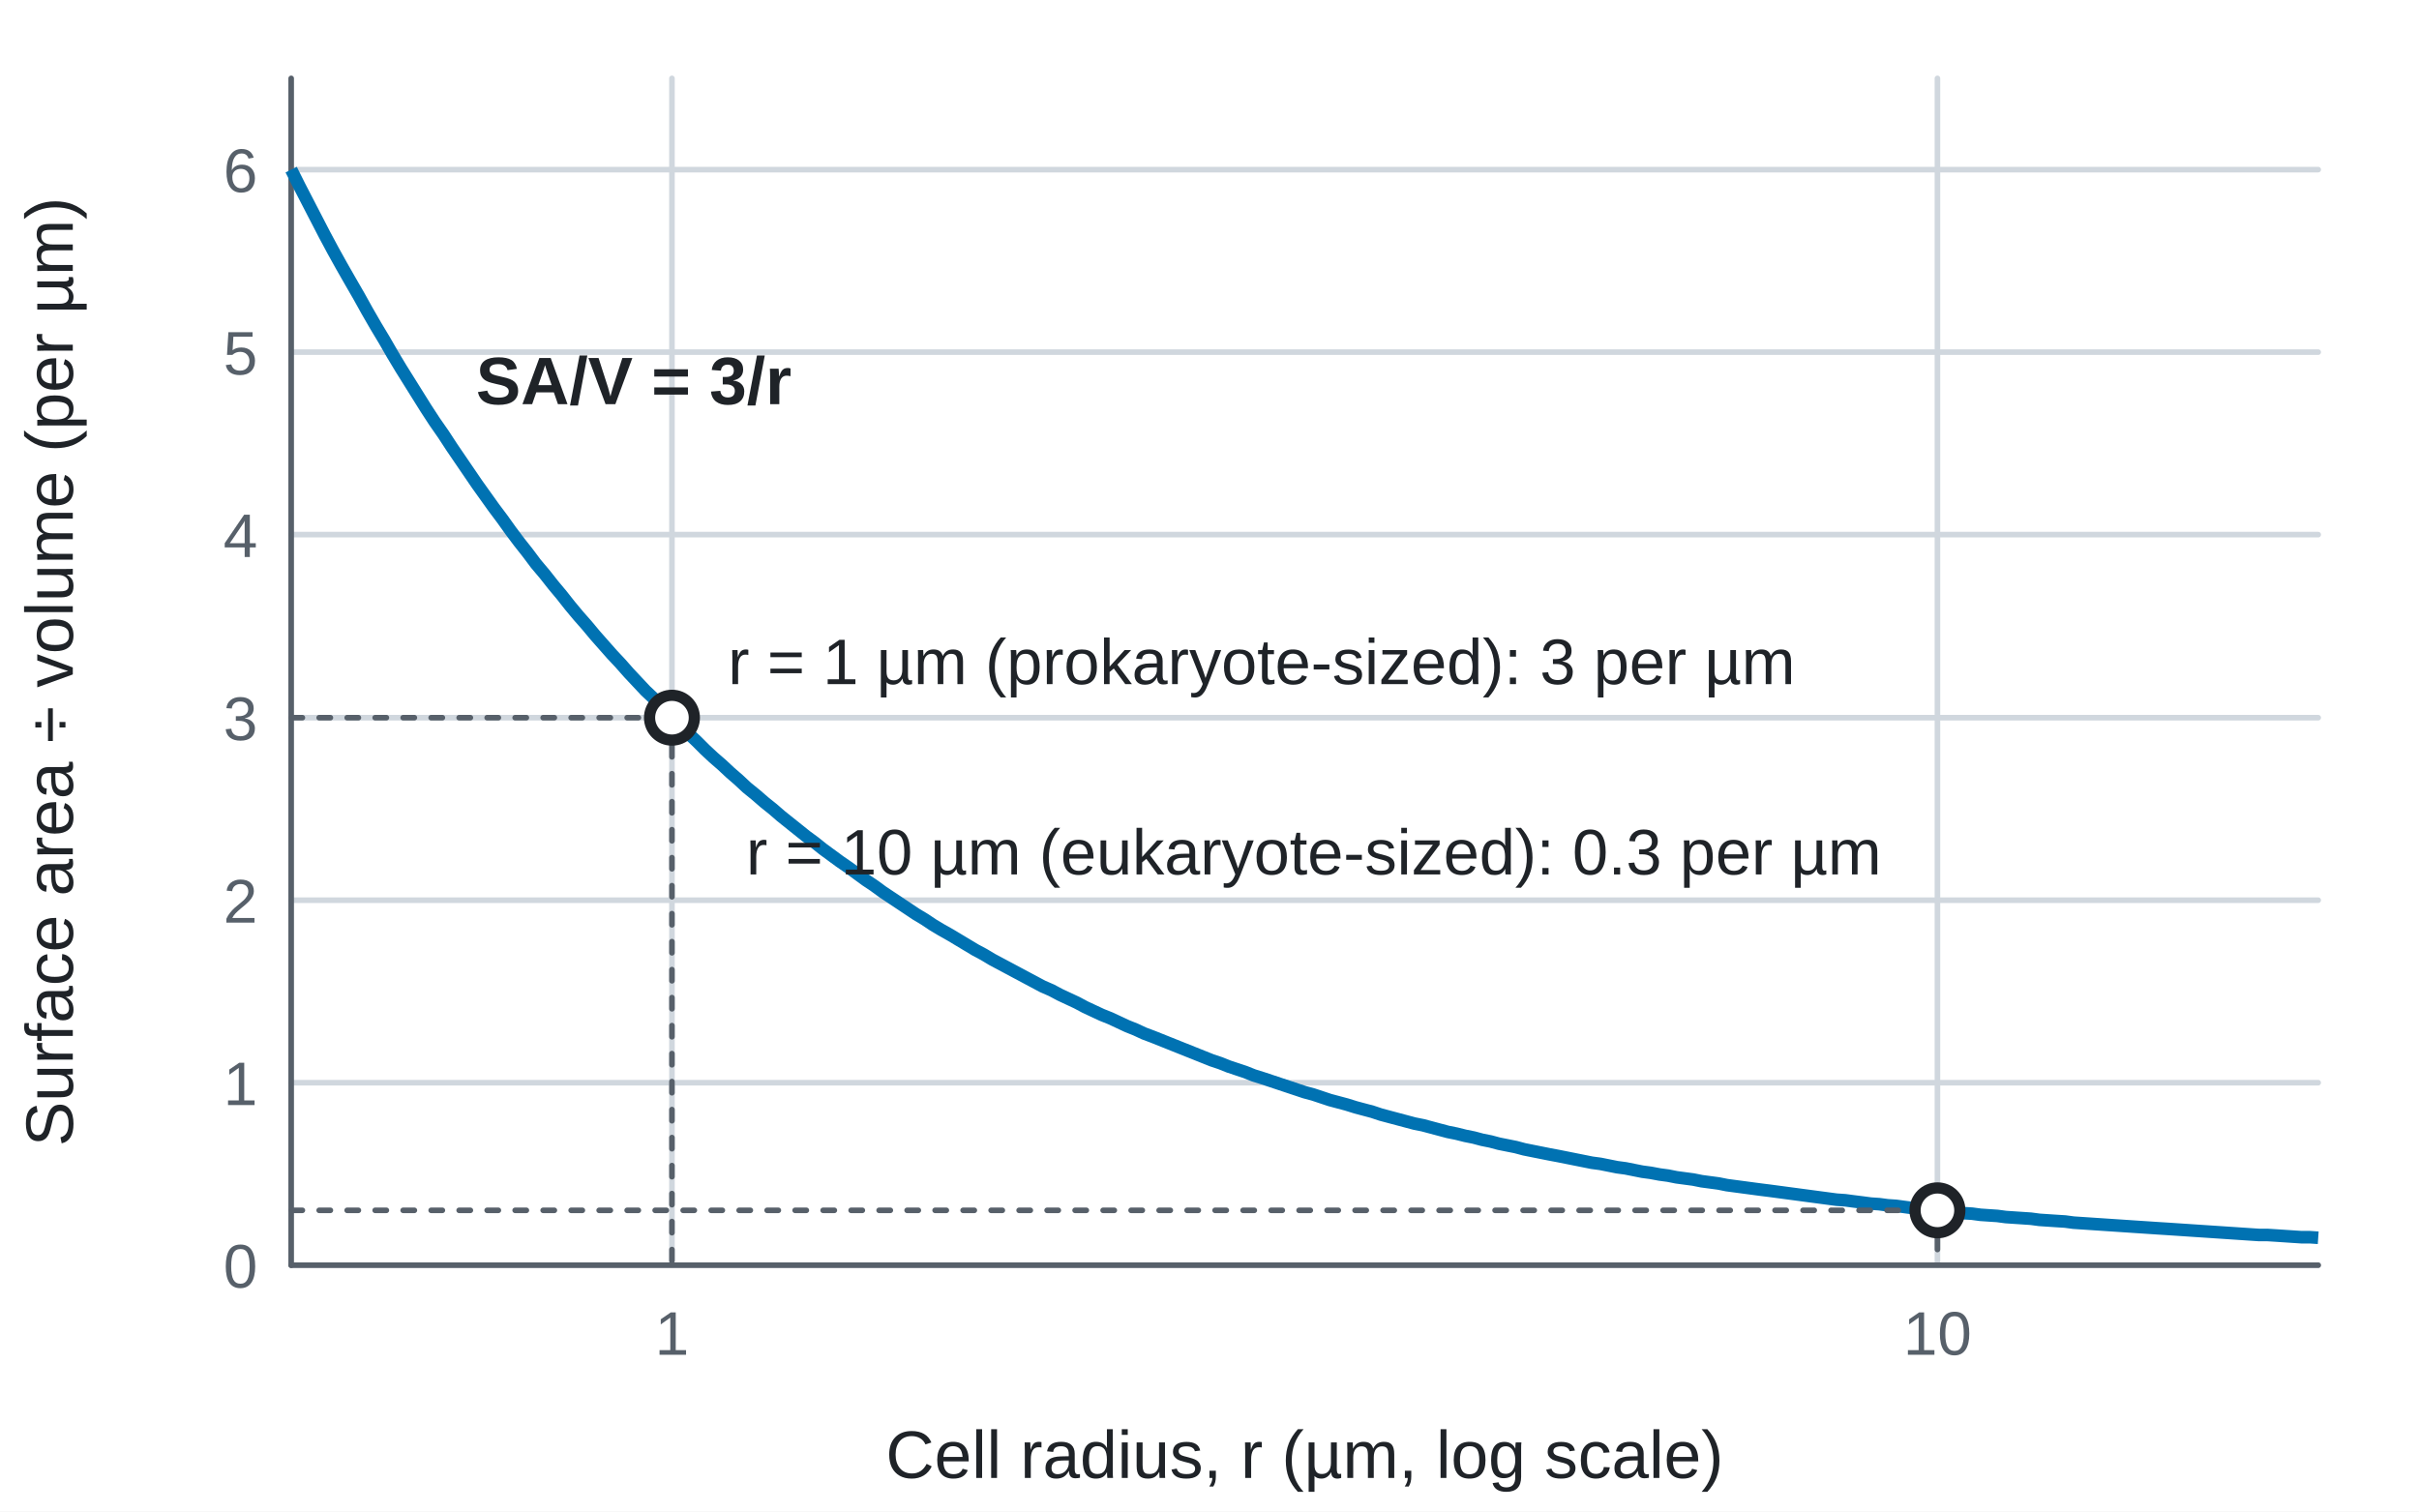
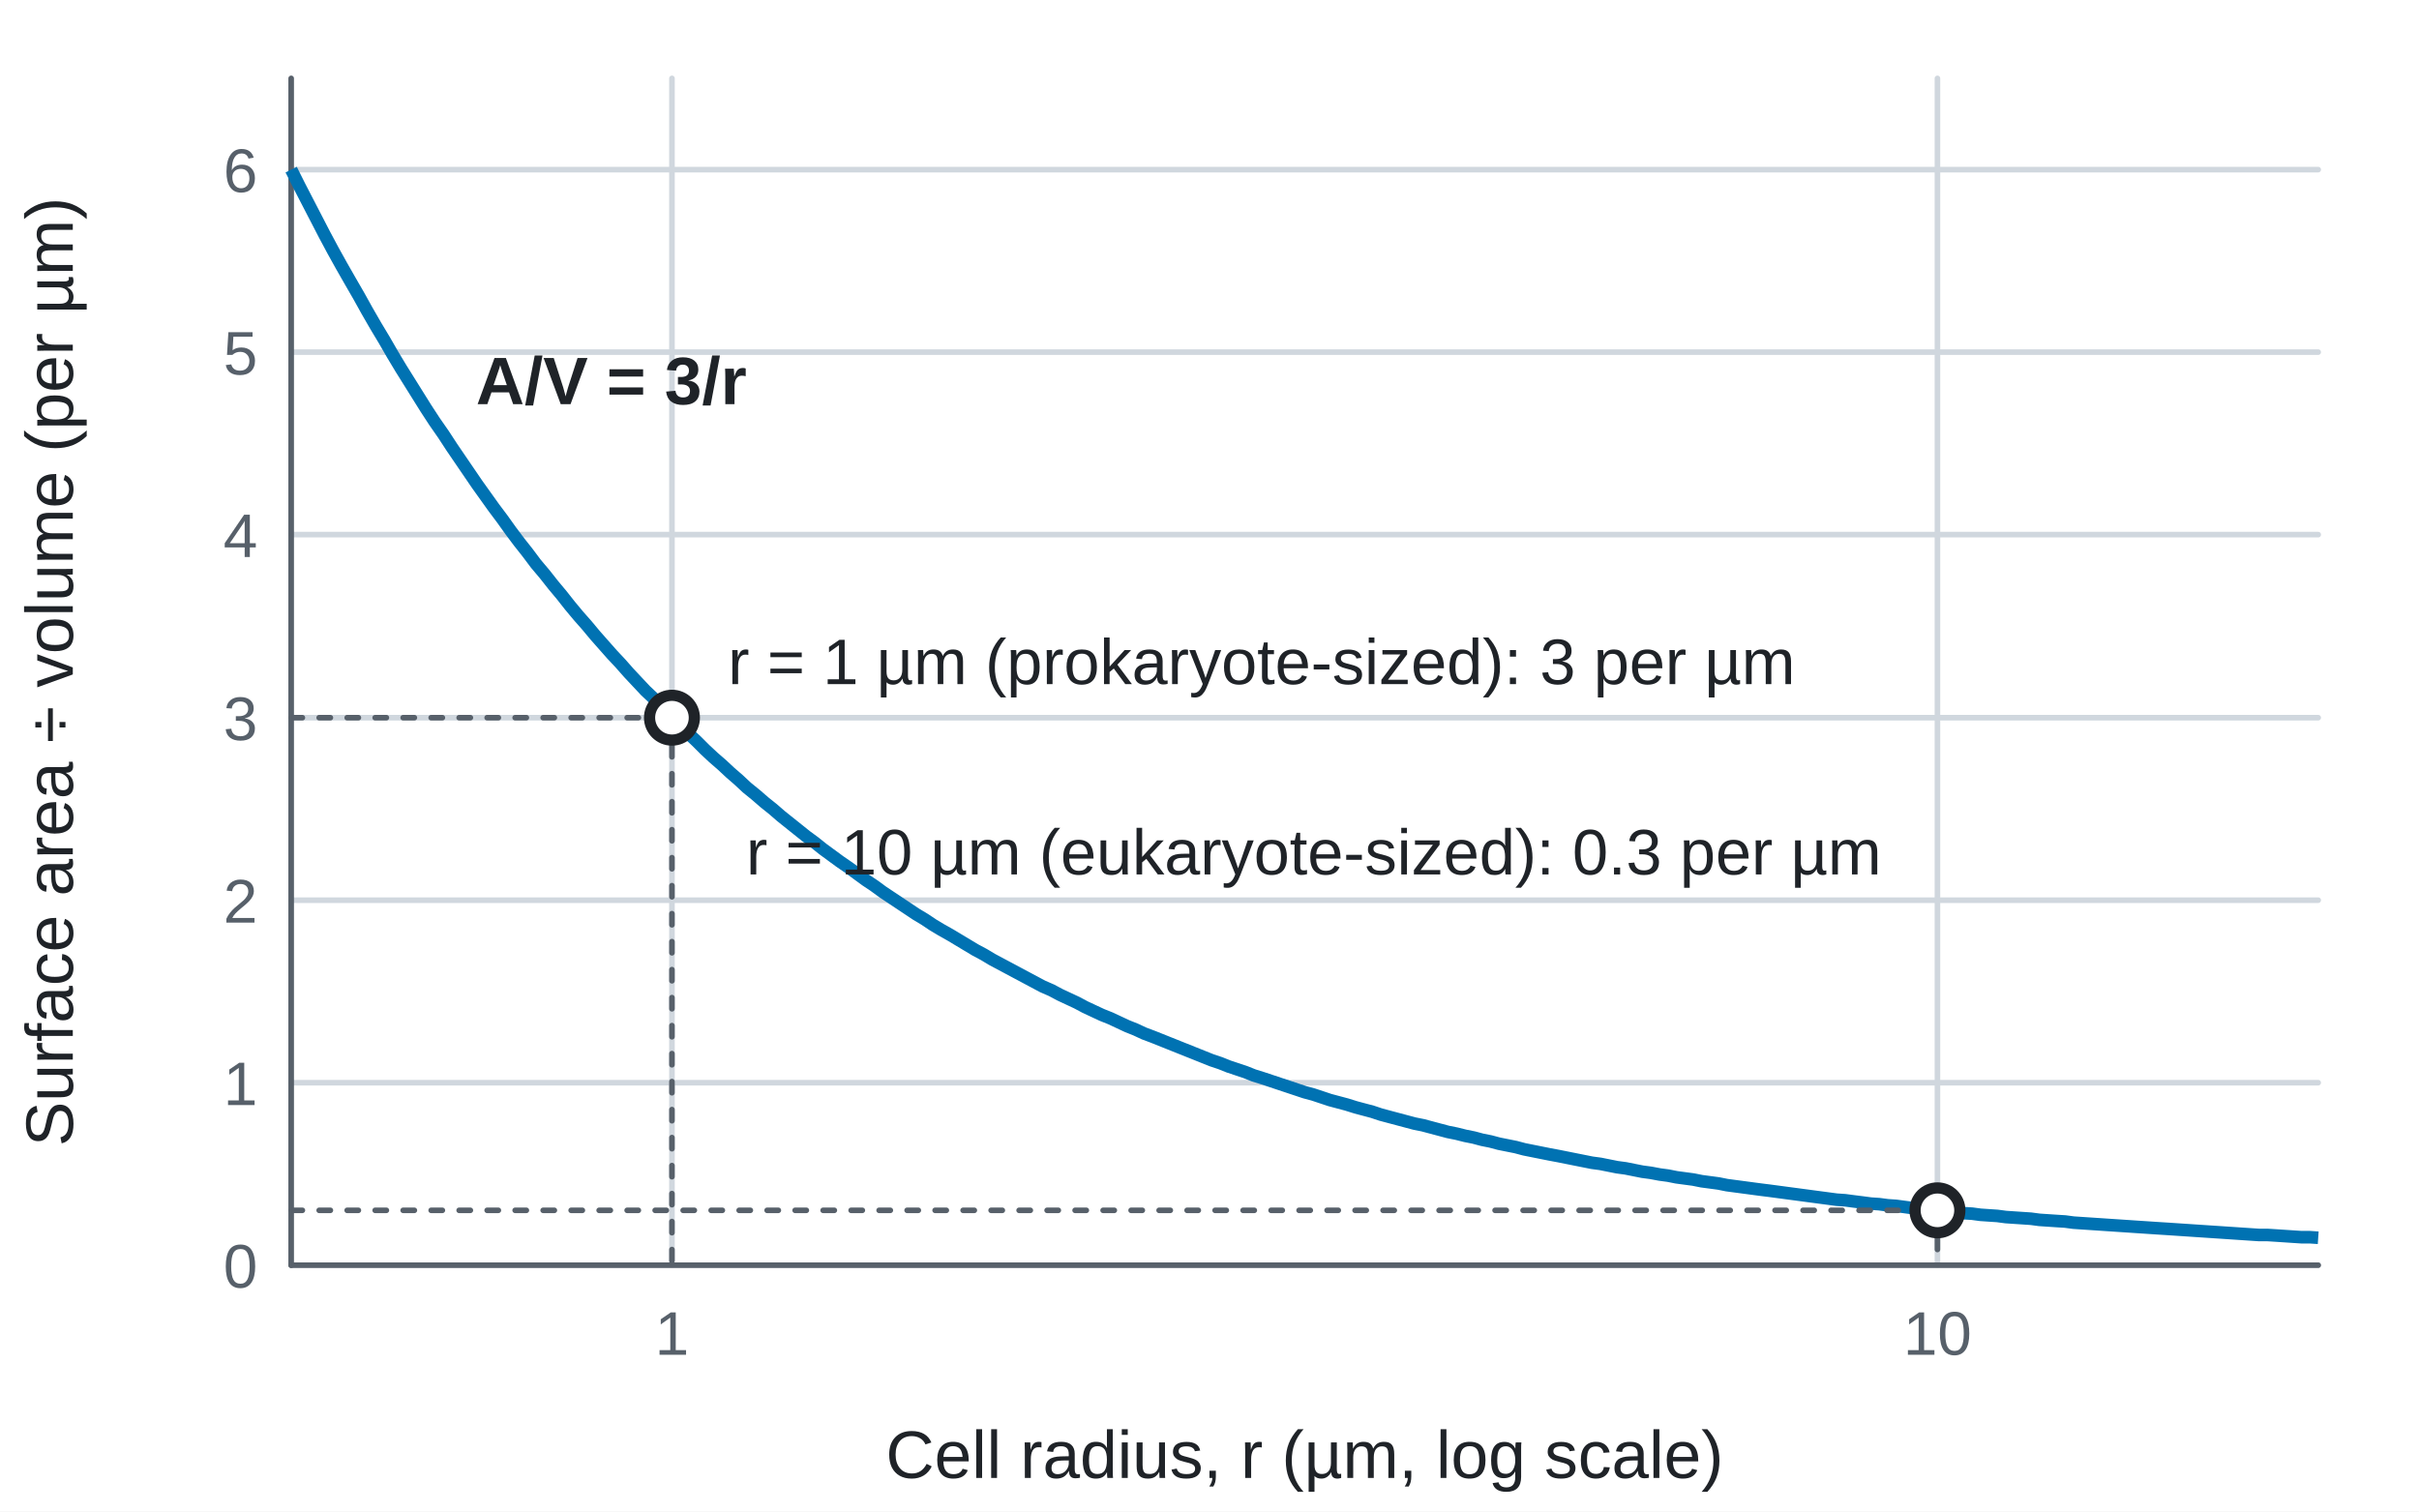
<svg xmlns="http://www.w3.org/2000/svg" viewBox="0 0 432 270" width="432" height="270" role="img" aria-labelledby="t d" font-family="'Source Sans 3', 'Source Sans Pro', 'Helvetica Neue', Arial, sans-serif">
  <rect width="432" height="270" fill="#FFFFFF" />
  <line x1="52.0" y1="226.0" x2="414.0" y2="226.0" stroke="#D0D7DE" stroke-width="1" stroke-linecap="round" />
  <text x="46.0" y="230.0" font-size="11" fill="#57606A" text-anchor="end">0</text>
  <line x1="52.0" y1="193.4" x2="414.0" y2="193.4" stroke="#D0D7DE" stroke-width="1" stroke-linecap="round" />
  <text x="46.0" y="197.4" font-size="11" fill="#57606A" text-anchor="end">1</text>
  <line x1="52.0" y1="160.8" x2="414.0" y2="160.8" stroke="#D0D7DE" stroke-width="1" stroke-linecap="round" />
  <text x="46.0" y="164.8" font-size="11" fill="#57606A" text-anchor="end">2</text>
  <line x1="52.0" y1="128.2" x2="414.0" y2="128.2" stroke="#D0D7DE" stroke-width="1" stroke-linecap="round" />
  <text x="46.0" y="132.2" font-size="11" fill="#57606A" text-anchor="end">3</text>
  <line x1="52.0" y1="95.5" x2="414.0" y2="95.5" stroke="#D0D7DE" stroke-width="1" stroke-linecap="round" />
  <text x="46.0" y="99.5" font-size="11" fill="#57606A" text-anchor="end">4</text>
  <line x1="52.0" y1="62.9" x2="414.0" y2="62.9" stroke="#D0D7DE" stroke-width="1" stroke-linecap="round" />
  <text x="46.0" y="66.9" font-size="11" fill="#57606A" text-anchor="end">5</text>
  <line x1="52.0" y1="30.3" x2="414.0" y2="30.3" stroke="#D0D7DE" stroke-width="1" stroke-linecap="round" />
  <text x="46.0" y="34.3" font-size="11" fill="#57606A" text-anchor="end">6</text>
  <line x1="120.0" y1="14.0" x2="120.0" y2="226.0" stroke="#D0D7DE" stroke-width="1" stroke-linecap="round" />
  <text x="120.0" y="242.0" font-size="11" fill="#57606A" text-anchor="middle">1</text>
  <line x1="346.0" y1="14.0" x2="346.0" y2="226.0" stroke="#D0D7DE" stroke-width="1" stroke-linecap="round" />
  <text x="346.0" y="242.0" font-size="11" fill="#57606A" text-anchor="middle">10</text>
  <line x1="52.0" y1="226.0" x2="414.0" y2="226.0" stroke="#57606A" stroke-width="1" stroke-linecap="round" />
  <line x1="52.0" y1="14.0" x2="52.0" y2="226.0" stroke="#57606A" stroke-width="1" stroke-linecap="round" />
  <text x="233.0" y="264.0" font-size="12" fill="#1F2328" text-anchor="middle">Cell radius, r (µm, log scale)</text>
  <text transform="translate(13 120.0) rotate(-90)" font-size="12" fill="#1F2328" text-anchor="middle">Surface area ÷ volume (per µm)</text>
  <polyline points="52.0,30.3 53.5,33.3 55.0,36.2 56.5,39.1 58.0,42.0 59.5,44.8 61.0,47.5 62.6,50.3 64.1,52.9 65.6,55.6 67.1,58.2 68.6,60.7 70.1,63.3 71.6,65.8 73.1,68.2 74.6,70.6 76.1,73.0 77.6,75.3 79.2,77.6 80.7,79.9 82.2,82.1 83.7,84.3 85.2,86.5 86.7,88.6 88.2,90.7 89.7,92.7 91.2,94.8 92.7,96.8 94.2,98.7 95.7,100.7 97.3,102.6 98.8,104.5 100.3,106.3 101.8,108.2 103.3,110.0 104.8,111.7 106.3,113.5 107.8,115.2 109.3,116.9 110.8,118.5 112.3,120.2 113.8,121.8 115.3,123.4 116.9,124.9 118.4,126.5 119.9,128.0 121.4,129.5 122.9,131.0 124.4,132.4 125.9,133.9 127.4,135.3 128.9,136.6 130.4,138.0 131.9,139.3 133.4,140.7 135.0,142.0 136.5,143.3 138.0,144.5 139.5,145.8 141.0,147.0 142.5,148.2 144.0,149.4 145.5,150.5 147.0,151.7 148.5,152.8 150.0,153.9 151.6,155.0 153.1,156.1 154.6,157.2 156.1,158.2 157.6,159.3 159.1,160.3 160.6,161.3 162.1,162.3 163.6,163.3 165.1,164.2 166.6,165.2 168.1,166.1 169.7,167.0 171.2,167.9 172.7,168.8 174.2,169.7 175.7,170.5 177.2,171.4 178.7,172.2 180.2,173.0 181.7,173.8 183.2,174.6 184.7,175.4 186.2,176.2 187.8,176.9 189.3,177.7 190.8,178.4 192.3,179.1 193.8,179.9 195.3,180.6 196.8,181.3 198.3,181.9 199.8,182.6 201.3,183.3 202.8,183.9 204.3,184.6 205.9,185.2 207.4,185.8 208.9,186.4 210.4,187.0 211.9,187.6 213.4,188.2 214.9,188.8 216.4,189.4 217.9,189.9 219.4,190.5 220.9,191.0 222.4,191.5 223.9,192.1 225.5,192.6 227.0,193.1 228.5,193.6 230.0,194.1 231.5,194.6 233.0,195.1 234.5,195.5 236.0,196.0 237.5,196.5 239.0,196.9 240.5,197.3 242.1,197.8 243.6,198.2 245.1,198.6 246.6,199.1 248.1,199.5 249.6,199.9 251.1,200.3 252.6,200.7 254.1,201.0 255.6,201.4 257.1,201.8 258.6,202.2 260.1,202.5 261.7,202.9 263.2,203.2 264.7,203.6 266.2,203.9 267.7,204.3 269.2,204.6 270.7,204.9 272.2,205.3 273.7,205.6 275.2,205.9 276.7,206.2 278.3,206.5 279.8,206.8 281.3,207.1 282.8,207.4 284.3,207.7 285.8,207.9 287.3,208.2 288.8,208.5 290.3,208.7 291.8,209.0 293.3,209.3 294.8,209.5 296.4,209.8 297.9,210.0 299.4,210.3 300.9,210.5 302.4,210.7 303.9,211.0 305.4,211.2 306.9,211.4 308.4,211.7 309.9,211.9 311.4,212.1 312.9,212.3 314.4,212.5 316.0,212.7 317.5,212.9 319.0,213.1 320.5,213.3 322.0,213.5 323.5,213.7 325.0,213.9 326.5,214.1 328.0,214.3 329.5,214.4 331.0,214.6 332.6,214.8 334.1,215.0 335.6,215.1 337.1,215.3 338.6,215.4 340.1,215.6 341.6,215.8 343.1,215.9 344.6,216.1 346.1,216.2 347.6,216.4 349.1,216.5 350.6,216.7 352.2,216.8 353.7,217.0 355.2,217.1 356.7,217.2 358.2,217.4 359.7,217.5 361.2,217.6 362.7,217.7 364.2,217.9 365.7,218.0 367.2,218.1 368.8,218.2 370.3,218.4 371.8,218.5 373.3,218.6 374.8,218.7 376.3,218.8 377.8,218.9 379.3,219.0 380.8,219.1 382.3,219.2 383.8,219.3 385.3,219.4 386.9,219.5 388.4,219.6 389.9,219.7 391.4,219.8 392.9,219.9 394.4,220.0 395.9,220.1 397.4,220.2 398.9,220.3 400.4,220.4 401.9,220.5 403.4,220.6 404.9,220.6 406.5,220.7 408.0,220.8 409.5,220.9 411.0,221.0 412.5,221.0 414.0,221.1" fill="none" stroke="#0072B2" stroke-width="2.25" stroke-linejoin="round" />
-   <text x="85.0" y="72.2" font-size="12" fill="#1F2328" text-anchor="start" font-weight="600">SA/V = 3/r</text>
+   <text x="85.0" y="72.2" font-size="12" fill="#1F2328" text-anchor="start" font-weight="600">A/V = 3/r</text>
  <line x1="120.0" y1="128.2" x2="120.0" y2="226.0" stroke="#57606A" stroke-width="1" stroke-dasharray="2 3" stroke-linecap="round" />
  <line x1="52.0" y1="128.2" x2="120.0" y2="128.2" stroke="#57606A" stroke-width="1" stroke-dasharray="2 3" stroke-linecap="round" />
  <circle cx="120.0" cy="128.2" r="4" fill="#FFFFFF" stroke="#1F2328" stroke-width="2" />
  <text x="130.0" y="122.2" font-size="11.5" fill="#1F2328" text-anchor="start">r = 1 µm (prokaryote-sized): 3 per µm</text>
  <line x1="346.0" y1="216.2" x2="346.0" y2="226.0" stroke="#57606A" stroke-width="1" stroke-dasharray="2 3" stroke-linecap="round" />
  <line x1="52.0" y1="216.2" x2="346.0" y2="216.2" stroke="#57606A" stroke-width="1" stroke-dasharray="2 3" stroke-linecap="round" />
  <circle cx="346.0" cy="216.2" r="4" fill="#FFFFFF" stroke="#1F2328" stroke-width="2" />
  <text x="336.0" y="156.2" font-size="11.5" fill="#1F2328" text-anchor="end">r = 10 µm (eukaryote-sized): 0.3 per µm</text>
</svg>
